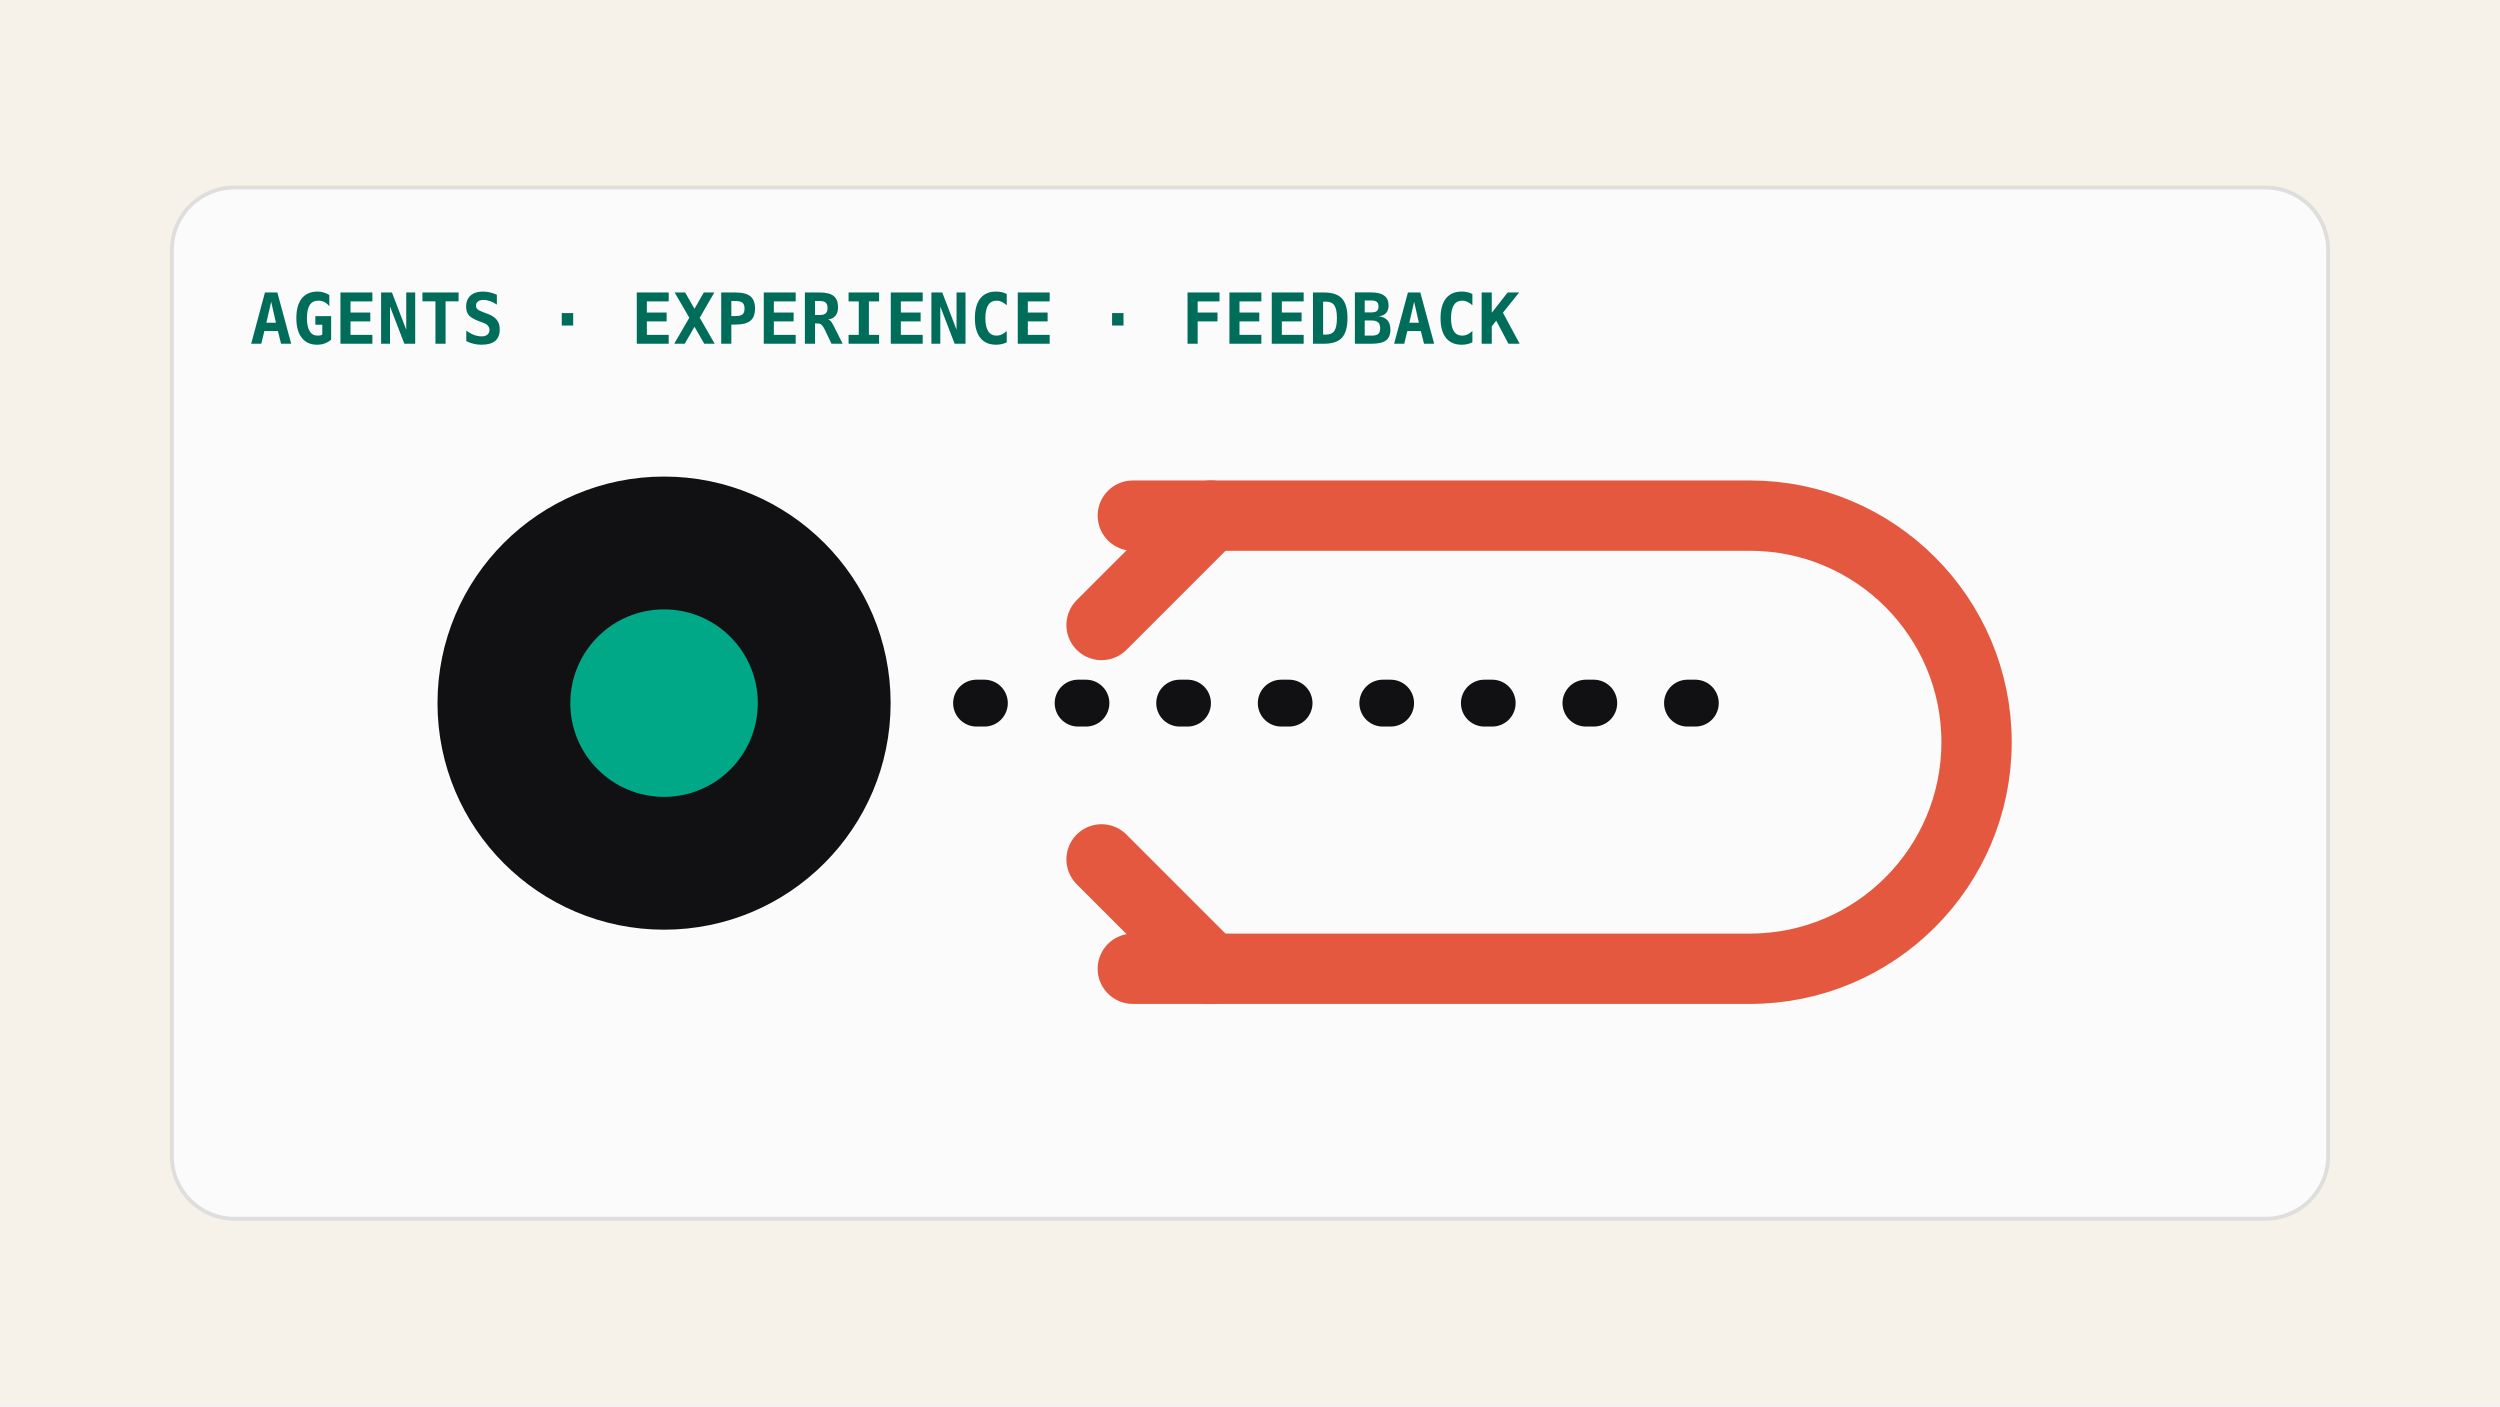
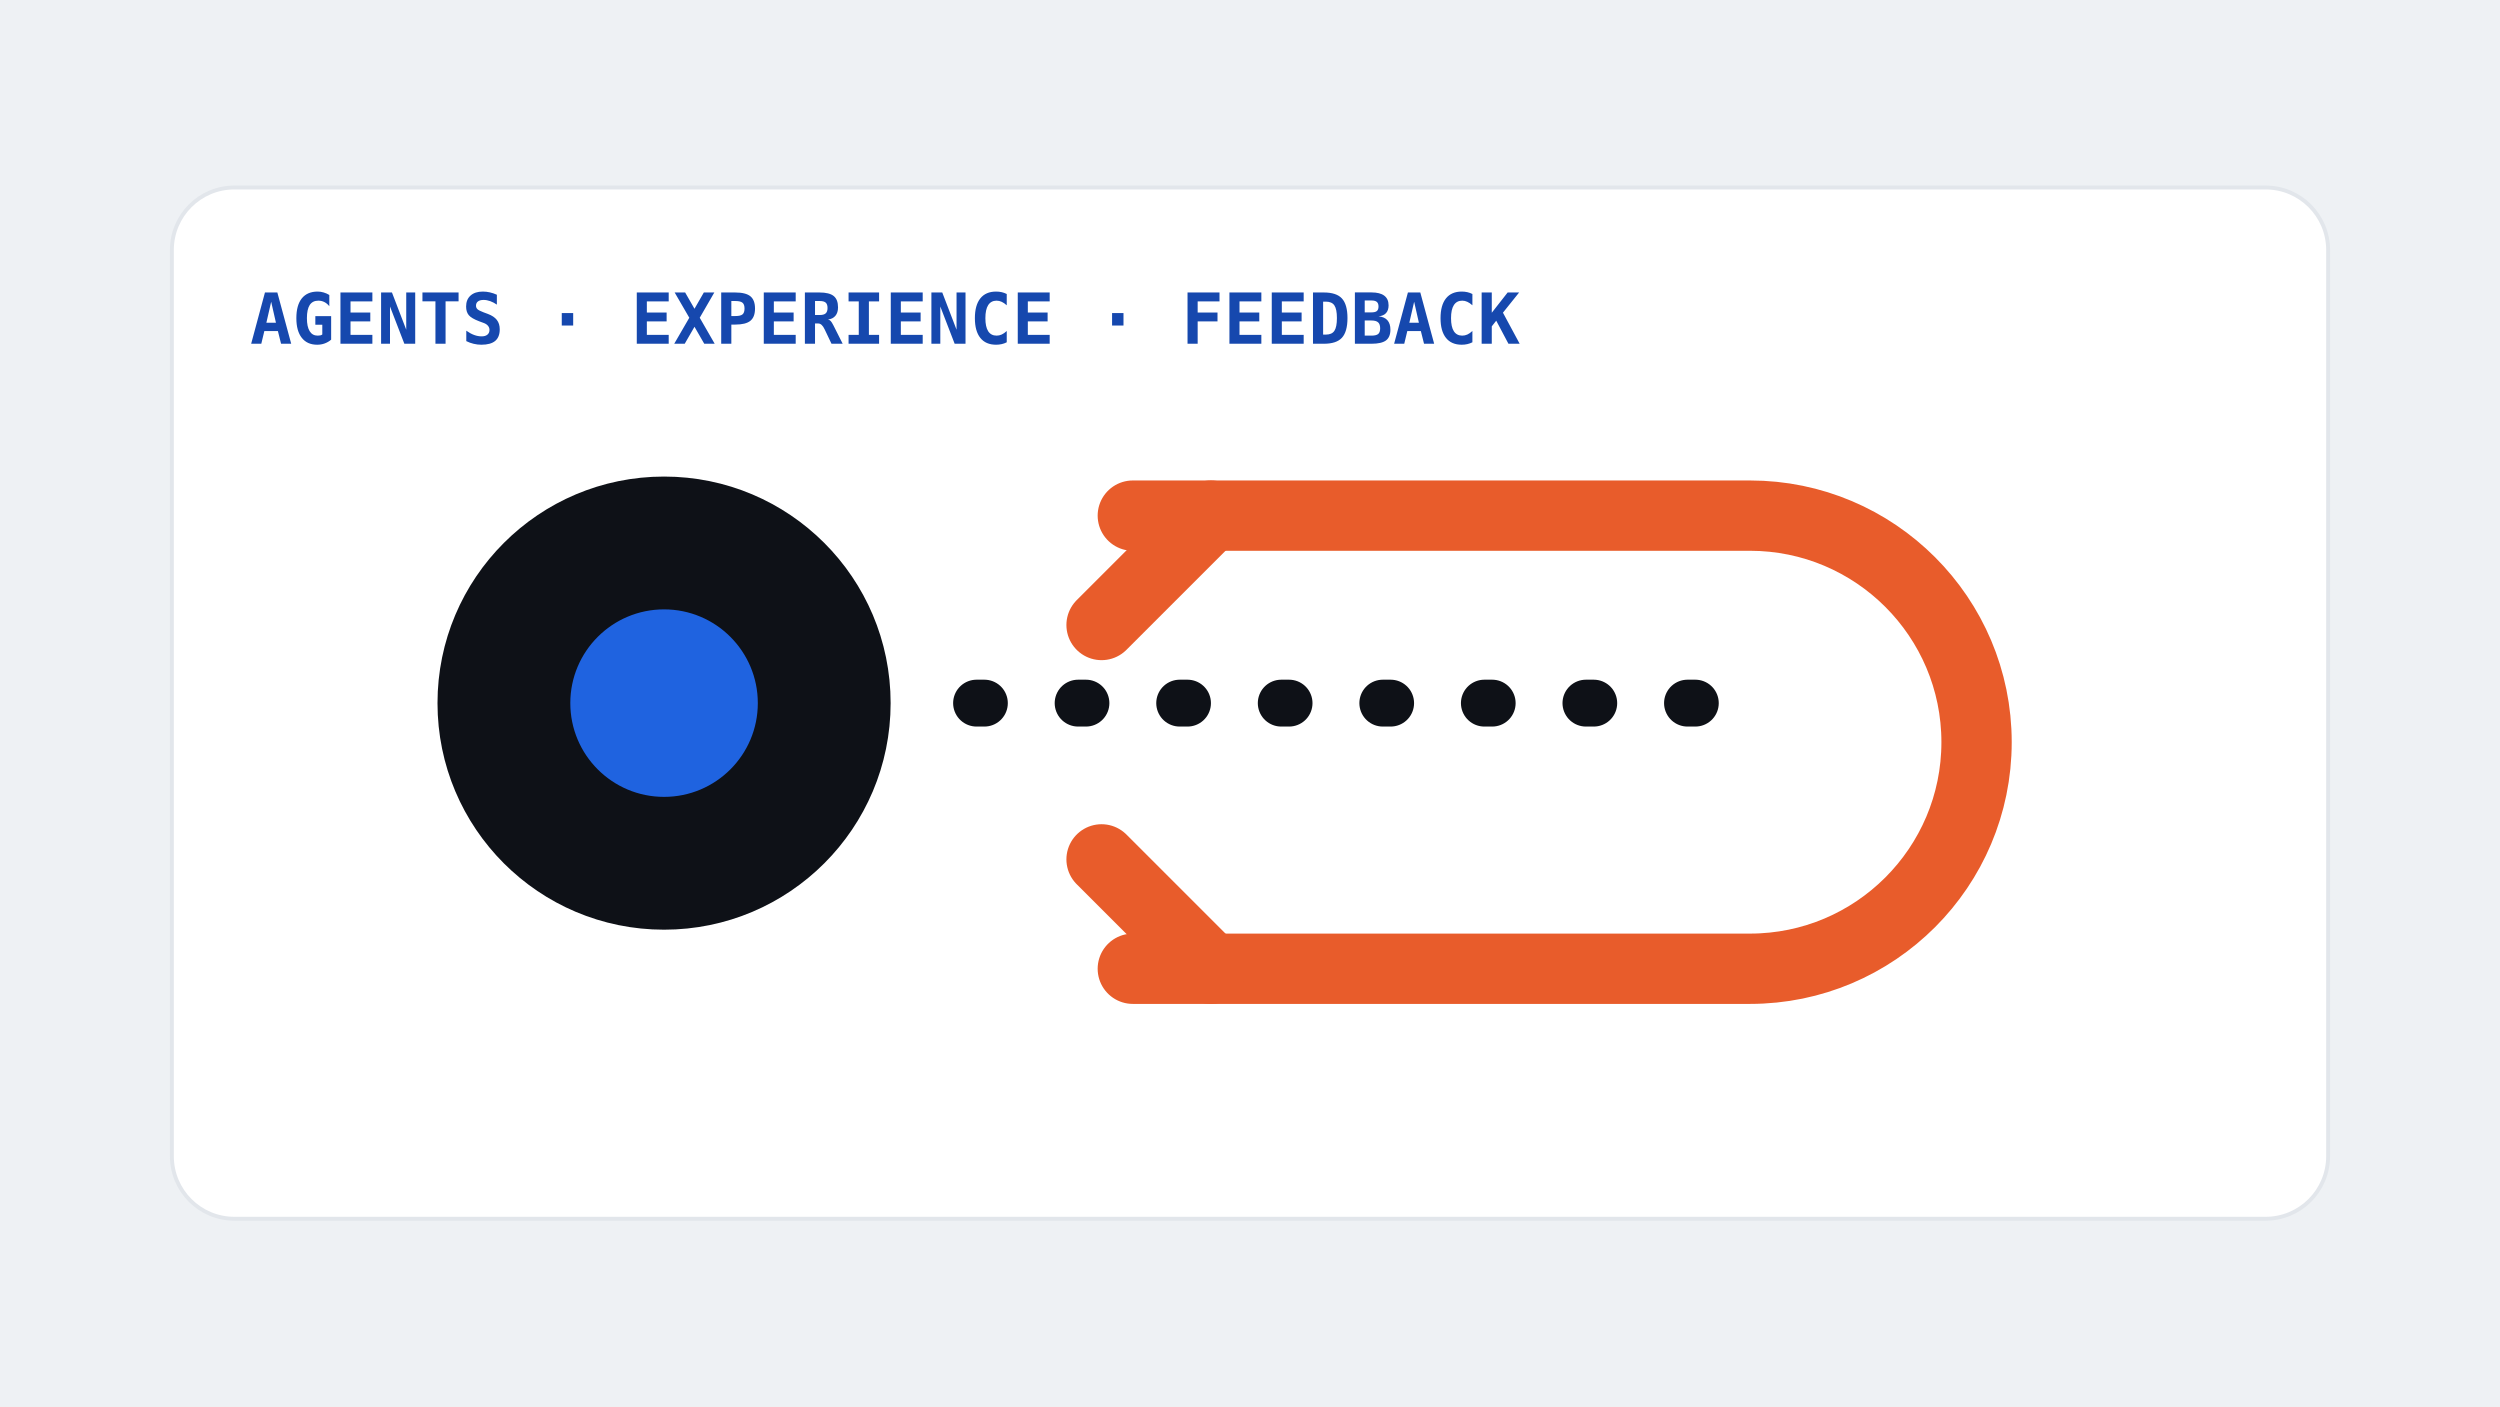
<svg xmlns="http://www.w3.org/2000/svg" viewBox="0 0 640 360" role="img" aria-labelledby="title desc">
-   <rect width="640" height="360" fill="#f6f2ea" />
-   <rect x="44" y="48" width="552" height="264" rx="16" fill="#fbfbfb" stroke="#dedfdd" />
-   <circle cx="170" cy="180" r="58" fill="#111113" />
-   <circle cx="170" cy="180" r="24" fill="#00a887" />
-   <path d="M290 132h158c32 0 58 26 58 58s-26 58-58 58H290" fill="none" stroke="#e4583f" stroke-width="18" stroke-linecap="round" />
-   <path d="M310 132l-28 28M310 248l-28-28" stroke="#e4583f" stroke-width="18" stroke-linecap="round" />
-   <path d="M250 180h184" stroke="#111113" stroke-width="12" stroke-linecap="round" stroke-dasharray="2 24" />
-   <text x="64" y="88" fill="#006d5b" font-family="ui-monospace, Menlo, monospace" font-size="18" font-weight="700">AGENTS · EXPERIENCE · FEEDBACK</text>
+   <rect width="640" height="360" fill="#EEF1F4" />
+   <rect x="44" y="48" width="552" height="264" rx="16" fill="#FFFFFF" stroke="#E2E6EB" />
+   <circle cx="170" cy="180" r="58" fill="#0E1117" />
+   <circle cx="170" cy="180" r="24" fill="#1F63E0" />
+   <path d="M290 132h158c32 0 58 26 58 58s-26 58-58 58H290" fill="none" stroke="#E85C2B" stroke-width="18" stroke-linecap="round" />
+   <path d="M310 132l-28 28M310 248l-28-28" stroke="#E85C2B" stroke-width="18" stroke-linecap="round" />
+   <path d="M250 180h184" stroke="#0E1117" stroke-width="12" stroke-linecap="round" stroke-dasharray="2 24" />
+   <text x="64" y="88" fill="#1648AE" font-family="ui-monospace, Menlo, monospace" font-size="18" font-weight="700">AGENTS · EXPERIENCE · FEEDBACK</text>
</svg>
